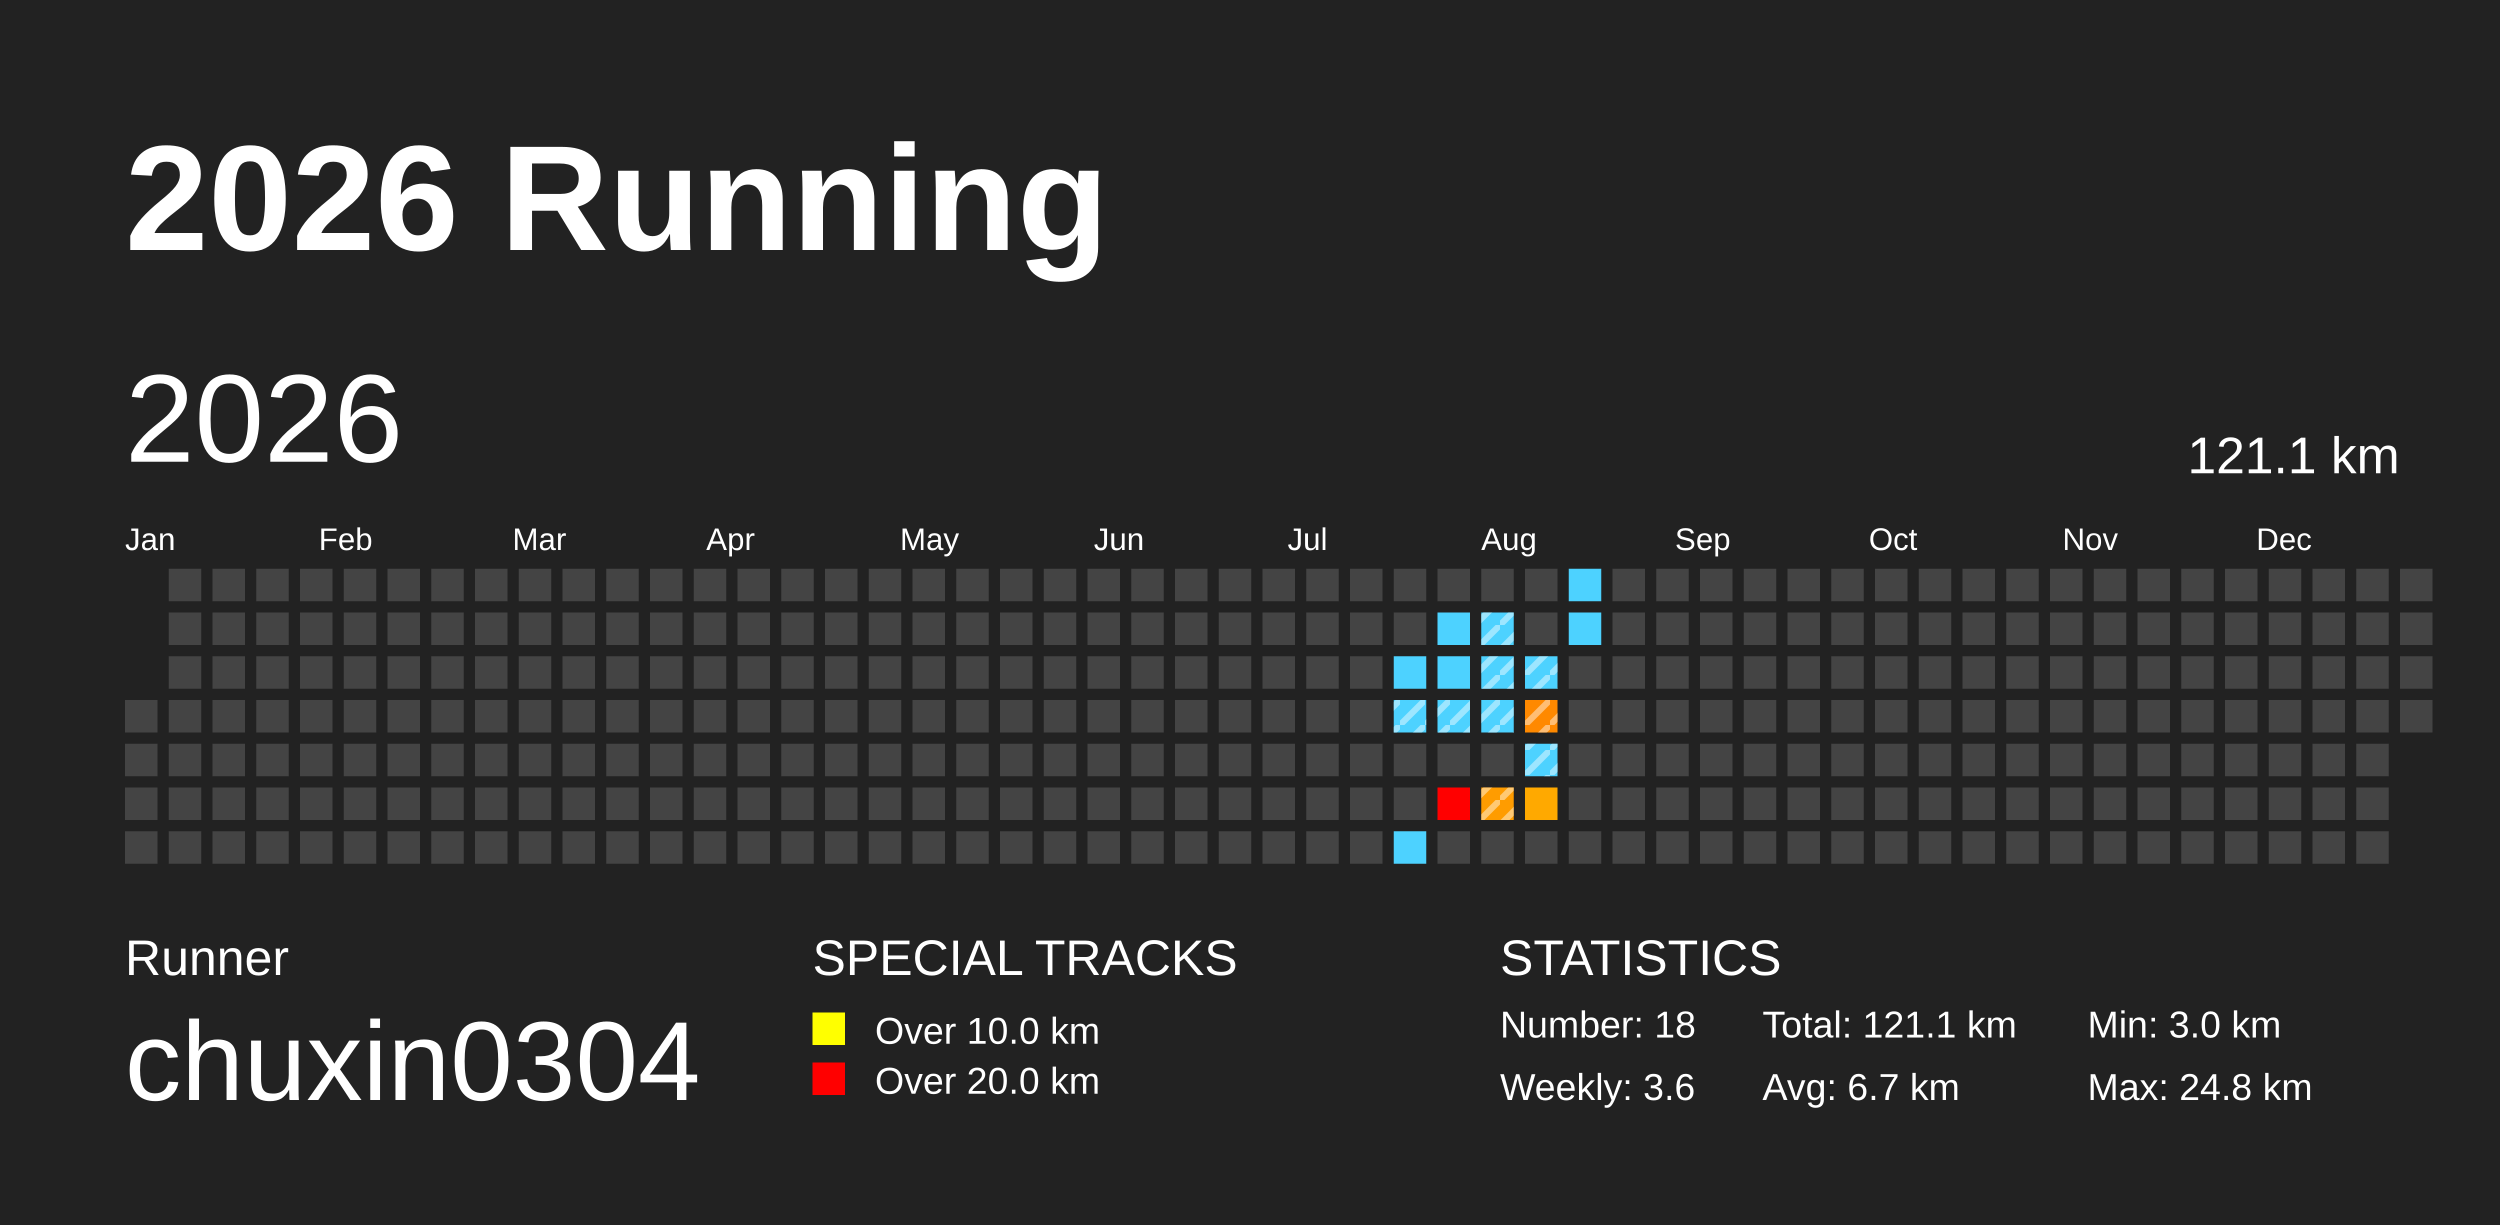
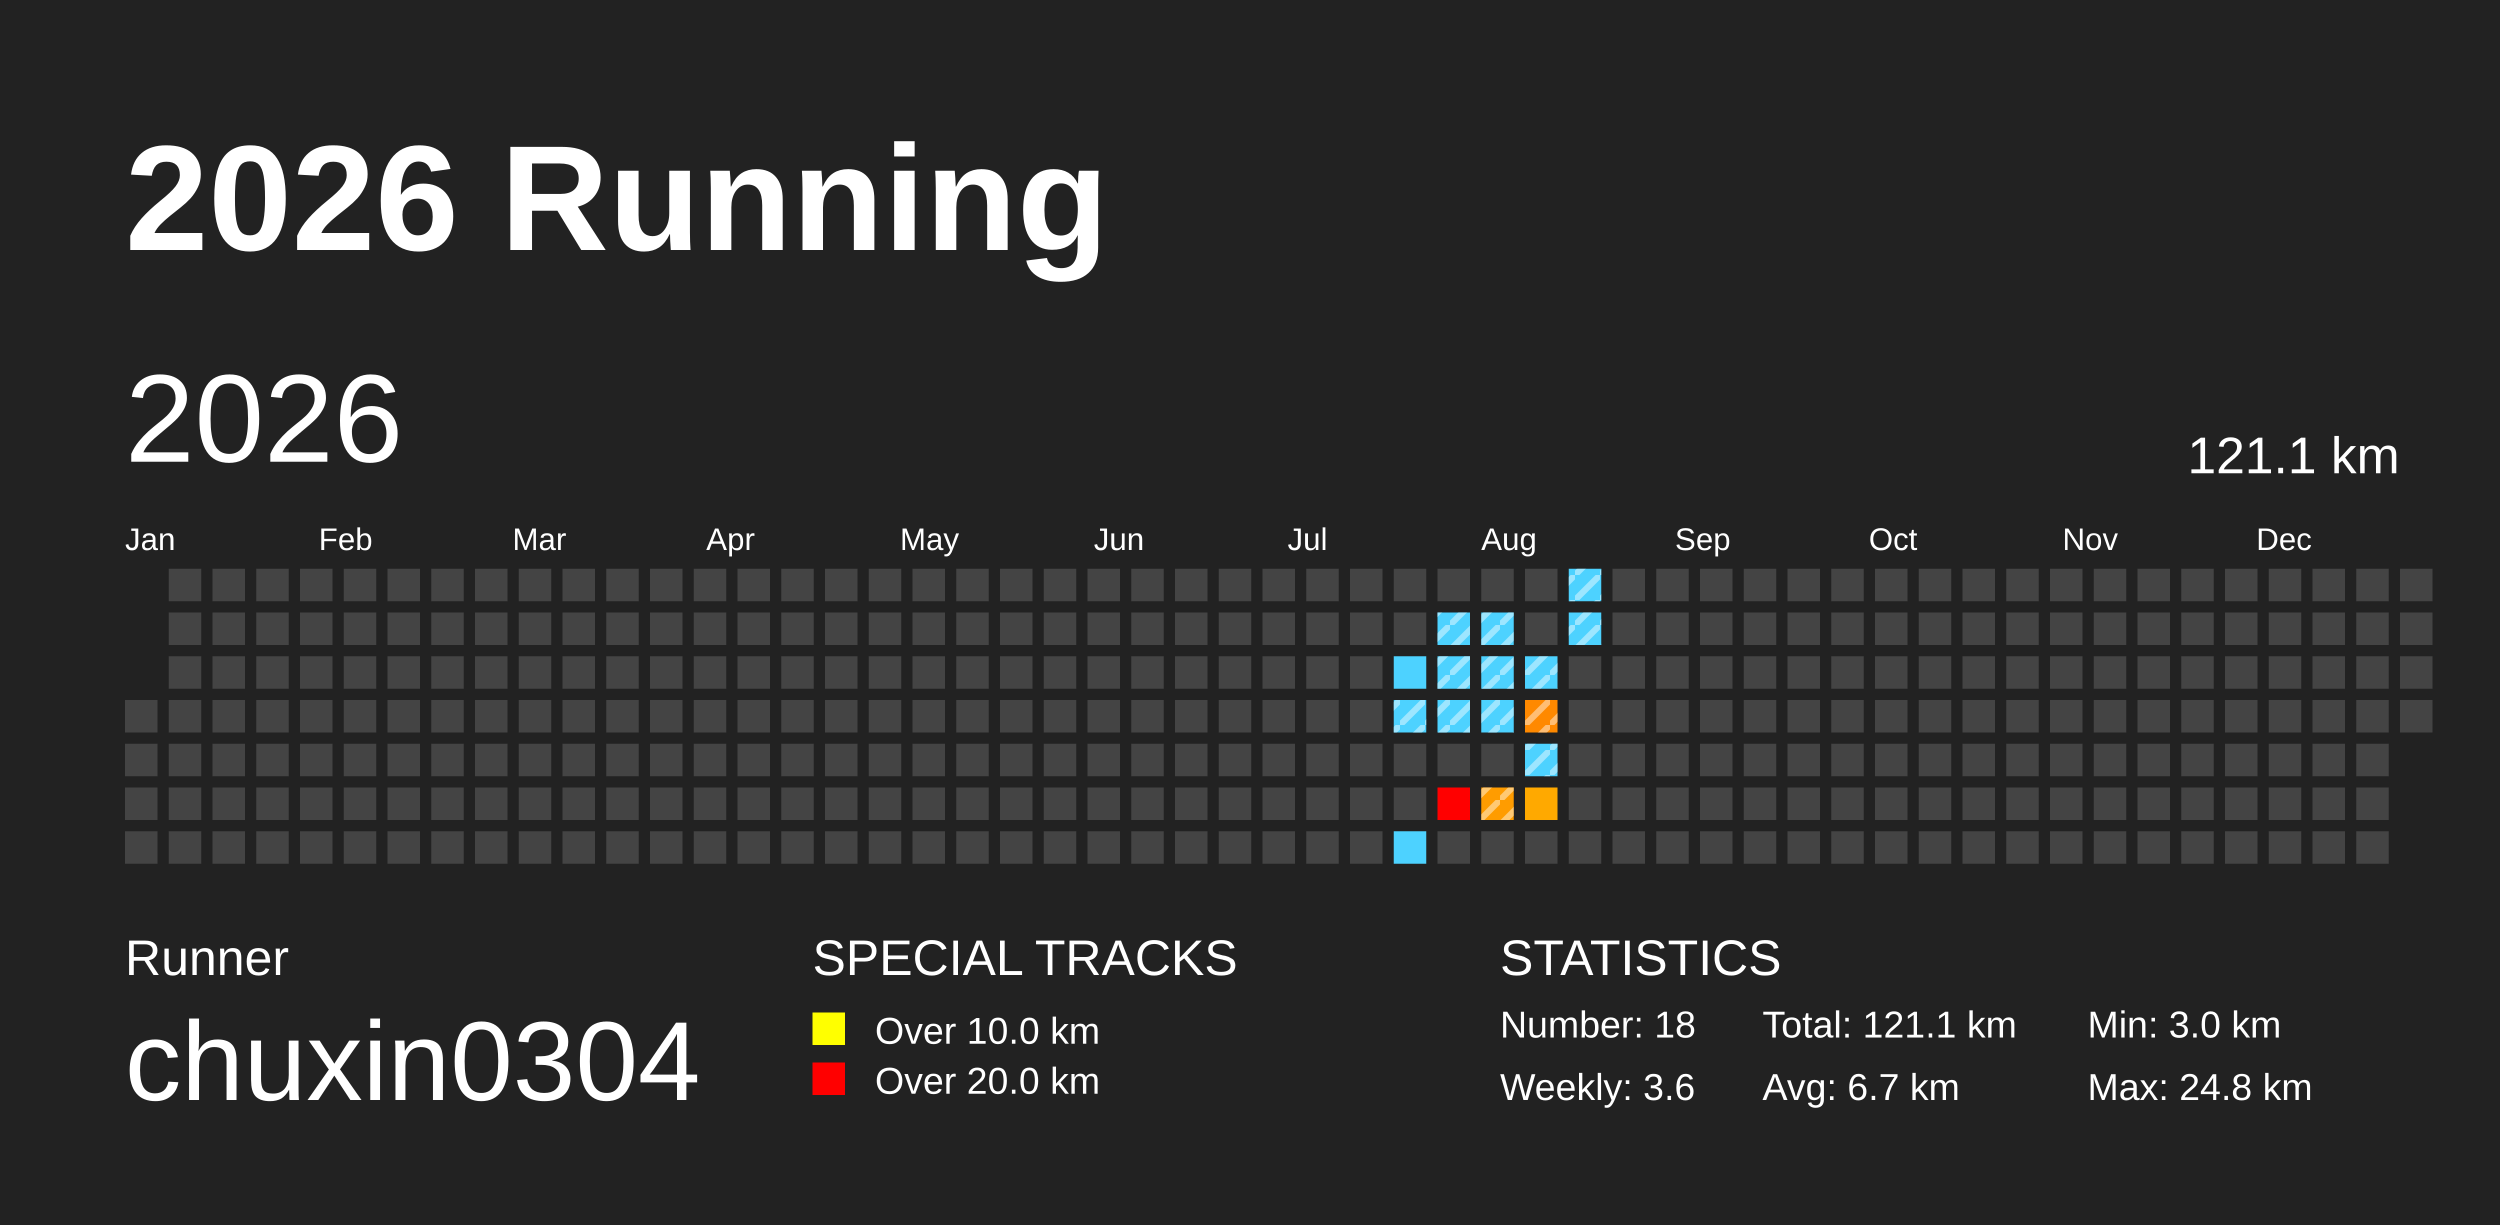
<svg xmlns="http://www.w3.org/2000/svg" baseProfile="full" height="98mm" version="1.1" viewBox="0,0,200,98" width="200mm">
  <defs>
    <pattern height="2" id="indoor-stripe" patternUnits="userSpaceOnUse" width="2">
      <line stroke="white" stroke-opacity="0.45" stroke-width="0.5" x1="0" x2="2" y1="2" y2="0" />
    </pattern>
  </defs>
  <rect fill="#222222" height="98" width="200" x="0" y="0" />
  <text fill="#FFFFFF" style="font-size:12px; font-family:Arial; font-weight:bold;" x="10" y="20">2026 Running</text>
  <text fill="#FFFFFF" style="font-size:4px; font-family:Arial" x="10" y="78">Runner</text>
  <text fill="#FFFFFF" style="font-size:9px; font-family:Arial" x="10" y="88">chuxin0304</text>
  <text fill="#FFFFFF" style="font-size:4px; font-family:Arial" x="65" y="78">SPECIAL TRACKS</text>
  <rect fill="yellow" height="2.6" width="2.6" x="65" y="81" />
  <text fill="#FFFFFF" style="font-size:3px; font-family:Arial" x="70" y="83.5">Over 10.0 km</text>
  <rect fill="red" height="2.6" width="2.6" x="65" y="85" />
  <text fill="#FFFFFF" style="font-size:3px; font-family:Arial" x="70" y="87.5">Over 20.0 km</text>
  <text fill="#FFFFFF" style="font-size:4px; font-family:Arial" x="120" y="78">STATISTICS</text>
  <text fill="#FFFFFF" style="font-size:3px; font-family:Arial" x="120" y="83">Number: 18</text>
  <text fill="#FFFFFF" style="font-size:3px; font-family:Arial" x="120" y="88">Weekly: 3.6</text>
  <text fill="#FFFFFF" style="font-size:3px; font-family:Arial" x="141" y="83">Total: 121.1 km</text>
  <text fill="#FFFFFF" style="font-size:3px; font-family:Arial" x="141" y="88">Avg: 6.7 km</text>
  <text fill="#FFFFFF" style="font-size:3px; font-family:Arial" x="167" y="83">Min: 3.0 km</text>
  <text fill="#FFFFFF" style="font-size:3px; font-family:Arial" x="167" y="88">Max: 24.8 km</text>
  <text dominant-baseline="hanging" fill="#FFFFFF" style="font-size:10.0px; font-family:Arial;" x="10" y="30">2026</text>
  <text dominant-baseline="hanging" fill="#FFFFFF" style="font-size:4.125px; font-family:Arial;" x="175" y="35">121.1 km</text>
  <text fill="#FFFFFF" style="font-size:2.5px; font-family:Arial" x="10.0" y="44">Jan</text>
  <text fill="#FFFFFF" style="font-size:2.5px; font-family:Arial" x="25.5" y="44">Feb</text>
  <text fill="#FFFFFF" style="font-size:2.5px; font-family:Arial" x="41.0" y="44">Mar</text>
  <text fill="#FFFFFF" style="font-size:2.5px; font-family:Arial" x="56.5" y="44">Apr</text>
  <text fill="#FFFFFF" style="font-size:2.5px; font-family:Arial" x="72.0" y="44">May</text>
  <text fill="#FFFFFF" style="font-size:2.5px; font-family:Arial" x="87.5" y="44">Jun</text>
  <text fill="#FFFFFF" style="font-size:2.5px; font-family:Arial" x="103.0" y="44">Jul</text>
  <text fill="#FFFFFF" style="font-size:2.5px; font-family:Arial" x="118.5" y="44">Aug</text>
  <text fill="#FFFFFF" style="font-size:2.5px; font-family:Arial" x="134.0" y="44">Sep</text>
  <text fill="#FFFFFF" style="font-size:2.5px; font-family:Arial" x="149.5" y="44">Oct</text>
  <text fill="#FFFFFF" style="font-size:2.5px; font-family:Arial" x="165.0" y="44">Nov</text>
  <text fill="#FFFFFF" style="font-size:2.5px; font-family:Arial" x="180.5" y="44">Dec</text>
  <rect fill="#444444" height="2.6" width="2.6" x="10.0" y="56.0" />
  <rect fill="#444444" height="2.6" width="2.6" x="10.0" y="59.5" />
  <rect fill="#444444" height="2.6" width="2.6" x="10.0" y="63.0" />
  <rect fill="#444444" height="2.6" width="2.6" x="10.0" y="66.5" />
  <rect fill="#444444" height="2.6" width="2.6" x="13.5" y="45.5" />
  <rect fill="#444444" height="2.6" width="2.6" x="13.5" y="49.0" />
  <rect fill="#444444" height="2.6" width="2.6" x="13.5" y="52.5" />
  <rect fill="#444444" height="2.6" width="2.6" x="13.5" y="56.0" />
  <rect fill="#444444" height="2.6" width="2.6" x="13.5" y="59.5" />
  <rect fill="#444444" height="2.6" width="2.6" x="13.5" y="63.0" />
  <rect fill="#444444" height="2.6" width="2.6" x="13.5" y="66.5" />
  <rect fill="#444444" height="2.6" width="2.6" x="17.0" y="45.5" />
  <rect fill="#444444" height="2.6" width="2.6" x="17.0" y="49.0" />
  <rect fill="#444444" height="2.6" width="2.6" x="17.0" y="52.5" />
  <rect fill="#444444" height="2.6" width="2.6" x="17.0" y="56.0" />
  <rect fill="#444444" height="2.6" width="2.6" x="17.0" y="59.5" />
  <rect fill="#444444" height="2.6" width="2.6" x="17.0" y="63.0" />
  <rect fill="#444444" height="2.6" width="2.6" x="17.0" y="66.5" />
  <rect fill="#444444" height="2.6" width="2.6" x="20.5" y="45.5" />
  <rect fill="#444444" height="2.6" width="2.6" x="20.5" y="49.0" />
  <rect fill="#444444" height="2.6" width="2.6" x="20.5" y="52.5" />
  <rect fill="#444444" height="2.6" width="2.6" x="20.5" y="56.0" />
  <rect fill="#444444" height="2.6" width="2.6" x="20.5" y="59.5" />
  <rect fill="#444444" height="2.6" width="2.6" x="20.5" y="63.0" />
  <rect fill="#444444" height="2.6" width="2.6" x="20.5" y="66.5" />
  <rect fill="#444444" height="2.6" width="2.6" x="24.0" y="45.5" />
  <rect fill="#444444" height="2.6" width="2.6" x="24.0" y="49.0" />
  <rect fill="#444444" height="2.6" width="2.6" x="24.0" y="52.5" />
  <rect fill="#444444" height="2.6" width="2.6" x="24.0" y="56.0" />
  <rect fill="#444444" height="2.6" width="2.6" x="24.0" y="59.5" />
  <rect fill="#444444" height="2.6" width="2.6" x="24.0" y="63.0" />
  <rect fill="#444444" height="2.6" width="2.6" x="24.0" y="66.5" />
  <rect fill="#444444" height="2.6" width="2.6" x="27.5" y="45.5" />
  <rect fill="#444444" height="2.6" width="2.6" x="27.5" y="49.0" />
  <rect fill="#444444" height="2.6" width="2.6" x="27.5" y="52.5" />
  <rect fill="#444444" height="2.6" width="2.6" x="27.5" y="56.0" />
  <rect fill="#444444" height="2.6" width="2.6" x="27.5" y="59.5" />
  <rect fill="#444444" height="2.6" width="2.6" x="27.5" y="63.0" />
  <rect fill="#444444" height="2.6" width="2.6" x="27.5" y="66.5" />
  <rect fill="#444444" height="2.6" width="2.6" x="31.0" y="45.5" />
  <rect fill="#444444" height="2.6" width="2.6" x="31.0" y="49.0" />
  <rect fill="#444444" height="2.6" width="2.6" x="31.0" y="52.5" />
  <rect fill="#444444" height="2.6" width="2.6" x="31.0" y="56.0" />
  <rect fill="#444444" height="2.6" width="2.6" x="31.0" y="59.5" />
  <rect fill="#444444" height="2.6" width="2.6" x="31.0" y="63.0" />
  <rect fill="#444444" height="2.6" width="2.6" x="31.0" y="66.5" />
  <rect fill="#444444" height="2.6" width="2.6" x="34.5" y="45.5" />
  <rect fill="#444444" height="2.6" width="2.6" x="34.5" y="49.0" />
  <rect fill="#444444" height="2.6" width="2.6" x="34.5" y="52.5" />
  <rect fill="#444444" height="2.6" width="2.6" x="34.5" y="56.0" />
  <rect fill="#444444" height="2.6" width="2.6" x="34.5" y="59.5" />
  <rect fill="#444444" height="2.6" width="2.6" x="34.5" y="63.0" />
  <rect fill="#444444" height="2.6" width="2.6" x="34.5" y="66.5" />
  <rect fill="#444444" height="2.6" width="2.6" x="38.0" y="45.5" />
  <rect fill="#444444" height="2.6" width="2.6" x="38.0" y="49.0" />
  <rect fill="#444444" height="2.6" width="2.6" x="38.0" y="52.5" />
  <rect fill="#444444" height="2.6" width="2.6" x="38.0" y="56.0" />
  <rect fill="#444444" height="2.6" width="2.6" x="38.0" y="59.5" />
  <rect fill="#444444" height="2.6" width="2.6" x="38.0" y="63.0" />
  <rect fill="#444444" height="2.6" width="2.6" x="38.0" y="66.5" />
  <rect fill="#444444" height="2.6" width="2.6" x="41.5" y="45.5" />
  <rect fill="#444444" height="2.6" width="2.6" x="41.5" y="49.0" />
  <rect fill="#444444" height="2.6" width="2.6" x="41.5" y="52.5" />
  <rect fill="#444444" height="2.6" width="2.6" x="41.5" y="56.0" />
  <rect fill="#444444" height="2.6" width="2.6" x="41.5" y="59.5" />
  <rect fill="#444444" height="2.6" width="2.6" x="41.5" y="63.0" />
  <rect fill="#444444" height="2.6" width="2.6" x="41.5" y="66.5" />
  <rect fill="#444444" height="2.6" width="2.6" x="45.0" y="45.5" />
  <rect fill="#444444" height="2.6" width="2.6" x="45.0" y="49.0" />
  <rect fill="#444444" height="2.6" width="2.6" x="45.0" y="52.5" />
  <rect fill="#444444" height="2.6" width="2.6" x="45.0" y="56.0" />
  <rect fill="#444444" height="2.6" width="2.6" x="45.0" y="59.5" />
  <rect fill="#444444" height="2.6" width="2.6" x="45.0" y="63.0" />
  <rect fill="#444444" height="2.6" width="2.6" x="45.0" y="66.5" />
  <rect fill="#444444" height="2.6" width="2.6" x="48.5" y="45.5" />
  <rect fill="#444444" height="2.6" width="2.6" x="48.5" y="49.0" />
  <rect fill="#444444" height="2.6" width="2.6" x="48.5" y="52.5" />
  <rect fill="#444444" height="2.6" width="2.6" x="48.5" y="56.0" />
  <rect fill="#444444" height="2.6" width="2.6" x="48.5" y="59.5" />
  <rect fill="#444444" height="2.6" width="2.6" x="48.5" y="63.0" />
  <rect fill="#444444" height="2.6" width="2.6" x="48.5" y="66.5" />
  <rect fill="#444444" height="2.6" width="2.6" x="52.0" y="45.5" />
  <rect fill="#444444" height="2.6" width="2.6" x="52.0" y="49.0" />
  <rect fill="#444444" height="2.6" width="2.6" x="52.0" y="52.5" />
  <rect fill="#444444" height="2.6" width="2.6" x="52.0" y="56.0" />
  <rect fill="#444444" height="2.6" width="2.6" x="52.0" y="59.5" />
  <rect fill="#444444" height="2.6" width="2.6" x="52.0" y="63.0" />
  <rect fill="#444444" height="2.6" width="2.6" x="52.0" y="66.5" />
  <rect fill="#444444" height="2.6" width="2.6" x="55.5" y="45.5" />
  <rect fill="#444444" height="2.6" width="2.6" x="55.5" y="49.0" />
  <rect fill="#444444" height="2.6" width="2.6" x="55.5" y="52.5" />
  <rect fill="#444444" height="2.6" width="2.6" x="55.5" y="56.0" />
  <rect fill="#444444" height="2.6" width="2.6" x="55.5" y="59.5" />
  <rect fill="#444444" height="2.6" width="2.6" x="55.5" y="63.0" />
  <rect fill="#444444" height="2.6" width="2.6" x="55.5" y="66.5" />
  <rect fill="#444444" height="2.6" width="2.6" x="59.0" y="45.5" />
  <rect fill="#444444" height="2.6" width="2.6" x="59.0" y="49.0" />
  <rect fill="#444444" height="2.6" width="2.6" x="59.0" y="52.5" />
  <rect fill="#444444" height="2.6" width="2.6" x="59.0" y="56.0" />
  <rect fill="#444444" height="2.6" width="2.6" x="59.0" y="59.5" />
  <rect fill="#444444" height="2.6" width="2.6" x="59.0" y="63.0" />
  <rect fill="#444444" height="2.6" width="2.6" x="59.0" y="66.5" />
  <rect fill="#444444" height="2.6" width="2.6" x="62.5" y="45.5" />
  <rect fill="#444444" height="2.6" width="2.6" x="62.5" y="49.0" />
  <rect fill="#444444" height="2.6" width="2.6" x="62.5" y="52.5" />
  <rect fill="#444444" height="2.6" width="2.6" x="62.5" y="56.0" />
  <rect fill="#444444" height="2.6" width="2.6" x="62.5" y="59.5" />
  <rect fill="#444444" height="2.6" width="2.6" x="62.5" y="63.0" />
  <rect fill="#444444" height="2.6" width="2.6" x="62.5" y="66.5" />
  <rect fill="#444444" height="2.6" width="2.6" x="66.0" y="45.5" />
  <rect fill="#444444" height="2.6" width="2.6" x="66.0" y="49.0" />
  <rect fill="#444444" height="2.6" width="2.6" x="66.0" y="52.5" />
  <rect fill="#444444" height="2.6" width="2.6" x="66.0" y="56.0" />
  <rect fill="#444444" height="2.6" width="2.6" x="66.0" y="59.5" />
  <rect fill="#444444" height="2.6" width="2.6" x="66.0" y="63.0" />
  <rect fill="#444444" height="2.6" width="2.6" x="66.0" y="66.5" />
  <rect fill="#444444" height="2.6" width="2.6" x="69.5" y="45.5" />
  <rect fill="#444444" height="2.6" width="2.6" x="69.5" y="49.0" />
  <rect fill="#444444" height="2.6" width="2.6" x="69.5" y="52.5" />
  <rect fill="#444444" height="2.6" width="2.6" x="69.5" y="56.0" />
  <rect fill="#444444" height="2.6" width="2.6" x="69.5" y="59.5" />
  <rect fill="#444444" height="2.6" width="2.6" x="69.5" y="63.0" />
  <rect fill="#444444" height="2.6" width="2.6" x="69.5" y="66.5" />
  <rect fill="#444444" height="2.6" width="2.6" x="73.0" y="45.5" />
  <rect fill="#444444" height="2.6" width="2.6" x="73.0" y="49.0" />
  <rect fill="#444444" height="2.6" width="2.6" x="73.0" y="52.5" />
  <rect fill="#444444" height="2.6" width="2.6" x="73.0" y="56.0" />
  <rect fill="#444444" height="2.6" width="2.6" x="73.0" y="59.5" />
  <rect fill="#444444" height="2.6" width="2.6" x="73.0" y="63.0" />
  <rect fill="#444444" height="2.6" width="2.6" x="73.0" y="66.5" />
  <rect fill="#444444" height="2.6" width="2.6" x="76.5" y="45.5" />
  <rect fill="#444444" height="2.6" width="2.6" x="76.5" y="49.0" />
  <rect fill="#444444" height="2.6" width="2.6" x="76.5" y="52.5" />
  <rect fill="#444444" height="2.6" width="2.6" x="76.5" y="56.0" />
  <rect fill="#444444" height="2.6" width="2.6" x="76.5" y="59.5" />
  <rect fill="#444444" height="2.6" width="2.6" x="76.5" y="63.0" />
  <rect fill="#444444" height="2.6" width="2.6" x="76.5" y="66.5" />
  <rect fill="#444444" height="2.6" width="2.6" x="80.0" y="45.5" />
  <rect fill="#444444" height="2.6" width="2.6" x="80.0" y="49.0" />
  <rect fill="#444444" height="2.6" width="2.6" x="80.0" y="52.5" />
  <rect fill="#444444" height="2.6" width="2.6" x="80.0" y="56.0" />
  <rect fill="#444444" height="2.6" width="2.6" x="80.0" y="59.5" />
  <rect fill="#444444" height="2.6" width="2.6" x="80.0" y="63.0" />
  <rect fill="#444444" height="2.6" width="2.6" x="80.0" y="66.5" />
  <rect fill="#444444" height="2.6" width="2.6" x="83.5" y="45.5" />
  <rect fill="#444444" height="2.6" width="2.6" x="83.5" y="49.0" />
  <rect fill="#444444" height="2.6" width="2.6" x="83.5" y="52.5" />
  <rect fill="#444444" height="2.6" width="2.6" x="83.5" y="56.0" />
  <rect fill="#444444" height="2.6" width="2.6" x="83.5" y="59.5" />
  <rect fill="#444444" height="2.6" width="2.6" x="83.5" y="63.0" />
  <rect fill="#444444" height="2.6" width="2.6" x="83.5" y="66.5" />
  <rect fill="#444444" height="2.6" width="2.6" x="87.0" y="45.5" />
  <rect fill="#444444" height="2.6" width="2.6" x="87.0" y="49.0" />
  <rect fill="#444444" height="2.6" width="2.6" x="87.0" y="52.5" />
  <rect fill="#444444" height="2.6" width="2.6" x="87.0" y="56.0" />
  <rect fill="#444444" height="2.6" width="2.6" x="87.0" y="59.5" />
  <rect fill="#444444" height="2.6" width="2.6" x="87.0" y="63.0" />
  <rect fill="#444444" height="2.6" width="2.6" x="87.0" y="66.5" />
  <rect fill="#444444" height="2.6" width="2.6" x="90.5" y="45.5" />
  <rect fill="#444444" height="2.6" width="2.6" x="90.5" y="49.0" />
  <rect fill="#444444" height="2.6" width="2.6" x="90.5" y="52.5" />
  <rect fill="#444444" height="2.6" width="2.6" x="90.5" y="56.0" />
  <rect fill="#444444" height="2.6" width="2.6" x="90.5" y="59.5" />
  <rect fill="#444444" height="2.6" width="2.6" x="90.5" y="63.0" />
  <rect fill="#444444" height="2.6" width="2.6" x="90.5" y="66.5" />
  <rect fill="#444444" height="2.6" width="2.6" x="94.0" y="45.5" />
  <rect fill="#444444" height="2.6" width="2.6" x="94.0" y="49.0" />
  <rect fill="#444444" height="2.6" width="2.6" x="94.0" y="52.5" />
  <rect fill="#444444" height="2.6" width="2.6" x="94.0" y="56.0" />
  <rect fill="#444444" height="2.6" width="2.6" x="94.0" y="59.5" />
  <rect fill="#444444" height="2.6" width="2.6" x="94.0" y="63.0" />
  <rect fill="#444444" height="2.6" width="2.6" x="94.0" y="66.5" />
  <rect fill="#444444" height="2.6" width="2.6" x="97.5" y="45.5" />
  <rect fill="#444444" height="2.6" width="2.6" x="97.5" y="49.0" />
  <rect fill="#444444" height="2.6" width="2.6" x="97.5" y="52.5" />
  <rect fill="#444444" height="2.6" width="2.6" x="97.5" y="56.0" />
  <rect fill="#444444" height="2.6" width="2.6" x="97.5" y="59.5" />
  <rect fill="#444444" height="2.6" width="2.6" x="97.5" y="63.0" />
  <rect fill="#444444" height="2.6" width="2.6" x="97.5" y="66.5" />
  <rect fill="#444444" height="2.6" width="2.6" x="101.0" y="45.5" />
  <rect fill="#444444" height="2.6" width="2.6" x="101.0" y="49.0" />
  <rect fill="#444444" height="2.6" width="2.6" x="101.0" y="52.5" />
  <rect fill="#444444" height="2.6" width="2.6" x="101.0" y="56.0" />
  <rect fill="#444444" height="2.6" width="2.6" x="101.0" y="59.5" />
  <rect fill="#444444" height="2.6" width="2.6" x="101.0" y="63.0" />
  <rect fill="#444444" height="2.6" width="2.6" x="101.0" y="66.5" />
  <rect fill="#444444" height="2.6" width="2.6" x="104.5" y="45.5" />
  <rect fill="#444444" height="2.6" width="2.6" x="104.5" y="49.0" />
  <rect fill="#444444" height="2.6" width="2.6" x="104.5" y="52.5" />
  <rect fill="#444444" height="2.6" width="2.6" x="104.5" y="56.0" />
  <rect fill="#444444" height="2.6" width="2.6" x="104.5" y="59.5" />
  <rect fill="#444444" height="2.6" width="2.6" x="104.5" y="63.0" />
  <rect fill="#444444" height="2.6" width="2.6" x="104.5" y="66.5" />
  <rect fill="#444444" height="2.6" width="2.6" x="108.0" y="45.5" />
  <rect fill="#444444" height="2.6" width="2.6" x="108.0" y="49.0" />
  <rect fill="#444444" height="2.6" width="2.6" x="108.0" y="52.5" />
  <rect fill="#444444" height="2.6" width="2.6" x="108.0" y="56.0" />
  <rect fill="#444444" height="2.6" width="2.6" x="108.0" y="59.5" />
  <rect fill="#444444" height="2.6" width="2.6" x="108.0" y="63.0" />
  <rect fill="#444444" height="2.6" width="2.6" x="108.0" y="66.5" />
  <rect fill="#444444" height="2.6" width="2.6" x="111.5" y="45.5" />
  <rect fill="#444444" height="2.6" width="2.6" x="111.5" y="49.0" />
  <rect fill="#4dd2ff" height="2.6" width="2.6" x="111.5" y="52.5" />
  <rect fill="#4dd2ff" height="2.6" width="2.6" x="111.5" y="56.0" />
  <rect fill="url(#indoor-stripe)" height="2.6" style="pointer-events: none;" width="2.6" x="111.5" y="56.0" />
  <rect fill="#444444" height="2.6" width="2.6" x="111.5" y="59.5" />
  <rect fill="#444444" height="2.6" width="2.6" x="111.5" y="63.0" />
  <rect fill="#4dd2ff" height="2.6" width="2.6" x="111.5" y="66.5" />
  <rect fill="#444444" height="2.6" width="2.6" x="115.0" y="45.5" />
  <rect fill="#4dd2ff" height="2.6" width="2.6" x="115.0" y="49.0" />
+   <rect fill="url(#indoor-stripe)" height="2.6" style="pointer-events: none;" width="2.6" x="115.0" y="49.0" />
  <rect fill="#4dd2ff" height="2.6" width="2.6" x="115.0" y="52.5" />
+   <rect fill="url(#indoor-stripe)" height="2.6" style="pointer-events: none;" width="2.6" x="115.0" y="52.5" />
  <rect fill="#4dd2ff" height="2.6" width="2.6" x="115.0" y="56.0" />
  <rect fill="url(#indoor-stripe)" height="2.6" style="pointer-events: none;" width="2.6" x="115.0" y="56.0" />
  <rect fill="#444444" height="2.6" width="2.6" x="115.0" y="59.5" />
  <rect fill="red" height="2.6" width="2.6" x="115.0" y="63.0" />
  <rect fill="#444444" height="2.6" width="2.6" x="115.0" y="66.5" />
  <rect fill="#444444" height="2.6" width="2.6" x="118.5" y="45.5" />
  <rect fill="#4dd2ff" height="2.6" width="2.6" x="118.5" y="49.0" />
  <rect fill="url(#indoor-stripe)" height="2.6" style="pointer-events: none;" width="2.6" x="118.5" y="49.0" />
  <rect fill="#4dd2ff" height="2.6" width="2.6" x="118.5" y="52.5" />
  <rect fill="url(#indoor-stripe)" height="2.6" style="pointer-events: none;" width="2.6" x="118.5" y="52.5" />
  <rect fill="#4dd2ff" height="2.6" width="2.6" x="118.5" y="56.0" />
  <rect fill="url(#indoor-stripe)" height="2.6" style="pointer-events: none;" width="2.6" x="118.5" y="56.0" />
  <rect fill="#444444" height="2.6" width="2.6" x="118.5" y="59.5" />
  <rect fill="#ff9c00" height="2.6" width="2.6" x="118.5" y="63.0" />
  <rect fill="url(#indoor-stripe)" height="2.6" style="pointer-events: none;" width="2.6" x="118.5" y="63.0" />
  <rect fill="#444444" height="2.6" width="2.6" x="118.5" y="66.5" />
  <rect fill="#444444" height="2.6" width="2.6" x="122.0" y="45.5" />
  <rect fill="#444444" height="2.6" width="2.6" x="122.0" y="49.0" />
  <rect fill="#4dd2ff" height="2.6" width="2.6" x="122.0" y="52.5" />
  <rect fill="url(#indoor-stripe)" height="2.6" style="pointer-events: none;" width="2.6" x="122.0" y="52.5" />
  <rect fill="#ff8900" height="2.6" width="2.6" x="122.0" y="56.0" />
  <rect fill="url(#indoor-stripe)" height="2.6" style="pointer-events: none;" width="2.6" x="122.0" y="56.0" />
  <rect fill="#4dd2ff" height="2.6" width="2.6" x="122.0" y="59.5" />
  <rect fill="url(#indoor-stripe)" height="2.6" style="pointer-events: none;" width="2.6" x="122.0" y="59.5" />
  <rect fill="#ffa900" height="2.6" width="2.6" x="122.0" y="63.0" />
  <rect fill="#444444" height="2.6" width="2.6" x="122.0" y="66.5" />
  <rect fill="#4dd2ff" height="2.6" width="2.6" x="125.5" y="45.5" />
+   <rect fill="url(#indoor-stripe)" height="2.6" style="pointer-events: none;" width="2.6" x="125.5" y="45.5" />
  <rect fill="#4dd2ff" height="2.6" width="2.6" x="125.5" y="49.0" />
+   <rect fill="url(#indoor-stripe)" height="2.6" style="pointer-events: none;" width="2.6" x="125.5" y="49.0" />
  <rect fill="#444444" height="2.6" width="2.6" x="125.5" y="52.5" />
  <rect fill="#444444" height="2.6" width="2.6" x="125.5" y="56.0" />
  <rect fill="#444444" height="2.6" width="2.6" x="125.5" y="59.5" />
  <rect fill="#444444" height="2.6" width="2.6" x="125.5" y="63.0" />
  <rect fill="#444444" height="2.6" width="2.6" x="125.5" y="66.5" />
  <rect fill="#444444" height="2.6" width="2.6" x="129.0" y="45.5" />
  <rect fill="#444444" height="2.6" width="2.6" x="129.0" y="49.0" />
  <rect fill="#444444" height="2.6" width="2.6" x="129.0" y="52.5" />
  <rect fill="#444444" height="2.6" width="2.6" x="129.0" y="56.0" />
  <rect fill="#444444" height="2.6" width="2.6" x="129.0" y="59.5" />
  <rect fill="#444444" height="2.6" width="2.6" x="129.0" y="63.0" />
  <rect fill="#444444" height="2.6" width="2.6" x="129.0" y="66.5" />
  <rect fill="#444444" height="2.6" width="2.6" x="132.5" y="45.5" />
  <rect fill="#444444" height="2.6" width="2.6" x="132.5" y="49.0" />
  <rect fill="#444444" height="2.6" width="2.6" x="132.5" y="52.5" />
  <rect fill="#444444" height="2.6" width="2.6" x="132.5" y="56.0" />
  <rect fill="#444444" height="2.6" width="2.6" x="132.5" y="59.5" />
  <rect fill="#444444" height="2.6" width="2.6" x="132.5" y="63.0" />
  <rect fill="#444444" height="2.6" width="2.6" x="132.5" y="66.5" />
  <rect fill="#444444" height="2.6" width="2.6" x="136.0" y="45.5" />
  <rect fill="#444444" height="2.6" width="2.6" x="136.0" y="49.0" />
  <rect fill="#444444" height="2.6" width="2.6" x="136.0" y="52.5" />
  <rect fill="#444444" height="2.6" width="2.6" x="136.0" y="56.0" />
  <rect fill="#444444" height="2.6" width="2.6" x="136.0" y="59.5" />
  <rect fill="#444444" height="2.6" width="2.6" x="136.0" y="63.0" />
  <rect fill="#444444" height="2.6" width="2.6" x="136.0" y="66.5" />
  <rect fill="#444444" height="2.6" width="2.6" x="139.5" y="45.5" />
  <rect fill="#444444" height="2.6" width="2.6" x="139.5" y="49.0" />
  <rect fill="#444444" height="2.6" width="2.6" x="139.5" y="52.5" />
  <rect fill="#444444" height="2.6" width="2.6" x="139.5" y="56.0" />
  <rect fill="#444444" height="2.6" width="2.6" x="139.5" y="59.5" />
  <rect fill="#444444" height="2.6" width="2.6" x="139.5" y="63.0" />
  <rect fill="#444444" height="2.6" width="2.6" x="139.5" y="66.5" />
  <rect fill="#444444" height="2.6" width="2.6" x="143.0" y="45.5" />
  <rect fill="#444444" height="2.6" width="2.6" x="143.0" y="49.0" />
  <rect fill="#444444" height="2.6" width="2.6" x="143.0" y="52.5" />
  <rect fill="#444444" height="2.6" width="2.6" x="143.0" y="56.0" />
  <rect fill="#444444" height="2.6" width="2.6" x="143.0" y="59.5" />
  <rect fill="#444444" height="2.6" width="2.6" x="143.0" y="63.0" />
  <rect fill="#444444" height="2.6" width="2.6" x="143.0" y="66.5" />
  <rect fill="#444444" height="2.6" width="2.6" x="146.5" y="45.5" />
  <rect fill="#444444" height="2.6" width="2.6" x="146.5" y="49.0" />
  <rect fill="#444444" height="2.6" width="2.6" x="146.5" y="52.5" />
  <rect fill="#444444" height="2.6" width="2.6" x="146.5" y="56.0" />
  <rect fill="#444444" height="2.6" width="2.6" x="146.5" y="59.5" />
  <rect fill="#444444" height="2.6" width="2.6" x="146.5" y="63.0" />
  <rect fill="#444444" height="2.6" width="2.6" x="146.5" y="66.5" />
  <rect fill="#444444" height="2.6" width="2.6" x="150.0" y="45.5" />
  <rect fill="#444444" height="2.6" width="2.6" x="150.0" y="49.0" />
  <rect fill="#444444" height="2.6" width="2.6" x="150.0" y="52.5" />
  <rect fill="#444444" height="2.6" width="2.6" x="150.0" y="56.0" />
  <rect fill="#444444" height="2.6" width="2.6" x="150.0" y="59.5" />
  <rect fill="#444444" height="2.6" width="2.6" x="150.0" y="63.0" />
  <rect fill="#444444" height="2.6" width="2.6" x="150.0" y="66.5" />
  <rect fill="#444444" height="2.6" width="2.6" x="153.5" y="45.5" />
  <rect fill="#444444" height="2.6" width="2.6" x="153.5" y="49.0" />
  <rect fill="#444444" height="2.6" width="2.6" x="153.5" y="52.5" />
  <rect fill="#444444" height="2.6" width="2.6" x="153.5" y="56.0" />
  <rect fill="#444444" height="2.6" width="2.6" x="153.5" y="59.5" />
  <rect fill="#444444" height="2.6" width="2.6" x="153.5" y="63.0" />
  <rect fill="#444444" height="2.6" width="2.6" x="153.5" y="66.5" />
  <rect fill="#444444" height="2.6" width="2.6" x="157.0" y="45.5" />
  <rect fill="#444444" height="2.6" width="2.6" x="157.0" y="49.0" />
  <rect fill="#444444" height="2.6" width="2.6" x="157.0" y="52.5" />
  <rect fill="#444444" height="2.6" width="2.6" x="157.0" y="56.0" />
  <rect fill="#444444" height="2.6" width="2.6" x="157.0" y="59.5" />
  <rect fill="#444444" height="2.6" width="2.6" x="157.0" y="63.0" />
  <rect fill="#444444" height="2.6" width="2.6" x="157.0" y="66.5" />
  <rect fill="#444444" height="2.6" width="2.6" x="160.5" y="45.5" />
  <rect fill="#444444" height="2.6" width="2.6" x="160.5" y="49.0" />
  <rect fill="#444444" height="2.6" width="2.6" x="160.5" y="52.5" />
  <rect fill="#444444" height="2.6" width="2.6" x="160.5" y="56.0" />
  <rect fill="#444444" height="2.6" width="2.6" x="160.5" y="59.5" />
  <rect fill="#444444" height="2.6" width="2.6" x="160.5" y="63.0" />
  <rect fill="#444444" height="2.6" width="2.6" x="160.5" y="66.5" />
  <rect fill="#444444" height="2.6" width="2.6" x="164.0" y="45.5" />
  <rect fill="#444444" height="2.6" width="2.6" x="164.0" y="49.0" />
  <rect fill="#444444" height="2.6" width="2.6" x="164.0" y="52.5" />
  <rect fill="#444444" height="2.6" width="2.6" x="164.0" y="56.0" />
  <rect fill="#444444" height="2.6" width="2.6" x="164.0" y="59.5" />
  <rect fill="#444444" height="2.6" width="2.6" x="164.0" y="63.0" />
  <rect fill="#444444" height="2.6" width="2.6" x="164.0" y="66.5" />
  <rect fill="#444444" height="2.6" width="2.6" x="167.5" y="45.5" />
  <rect fill="#444444" height="2.6" width="2.6" x="167.5" y="49.0" />
  <rect fill="#444444" height="2.6" width="2.6" x="167.5" y="52.5" />
  <rect fill="#444444" height="2.6" width="2.6" x="167.5" y="56.0" />
  <rect fill="#444444" height="2.6" width="2.6" x="167.5" y="59.5" />
  <rect fill="#444444" height="2.6" width="2.6" x="167.5" y="63.0" />
  <rect fill="#444444" height="2.6" width="2.6" x="167.5" y="66.5" />
  <rect fill="#444444" height="2.6" width="2.6" x="171.0" y="45.5" />
  <rect fill="#444444" height="2.6" width="2.6" x="171.0" y="49.0" />
  <rect fill="#444444" height="2.6" width="2.6" x="171.0" y="52.5" />
  <rect fill="#444444" height="2.6" width="2.6" x="171.0" y="56.0" />
  <rect fill="#444444" height="2.6" width="2.6" x="171.0" y="59.5" />
  <rect fill="#444444" height="2.6" width="2.6" x="171.0" y="63.0" />
  <rect fill="#444444" height="2.6" width="2.6" x="171.0" y="66.5" />
  <rect fill="#444444" height="2.6" width="2.6" x="174.5" y="45.5" />
  <rect fill="#444444" height="2.6" width="2.6" x="174.5" y="49.0" />
  <rect fill="#444444" height="2.6" width="2.6" x="174.5" y="52.5" />
  <rect fill="#444444" height="2.6" width="2.6" x="174.5" y="56.0" />
  <rect fill="#444444" height="2.6" width="2.6" x="174.5" y="59.5" />
  <rect fill="#444444" height="2.6" width="2.6" x="174.5" y="63.0" />
  <rect fill="#444444" height="2.6" width="2.6" x="174.5" y="66.5" />
  <rect fill="#444444" height="2.6" width="2.6" x="178.0" y="45.5" />
  <rect fill="#444444" height="2.6" width="2.6" x="178.0" y="49.0" />
  <rect fill="#444444" height="2.6" width="2.6" x="178.0" y="52.5" />
  <rect fill="#444444" height="2.6" width="2.6" x="178.0" y="56.0" />
  <rect fill="#444444" height="2.6" width="2.6" x="178.0" y="59.5" />
  <rect fill="#444444" height="2.6" width="2.6" x="178.0" y="63.0" />
  <rect fill="#444444" height="2.6" width="2.6" x="178.0" y="66.5" />
  <rect fill="#444444" height="2.6" width="2.6" x="181.5" y="45.5" />
  <rect fill="#444444" height="2.6" width="2.6" x="181.5" y="49.0" />
  <rect fill="#444444" height="2.6" width="2.6" x="181.5" y="52.5" />
  <rect fill="#444444" height="2.6" width="2.6" x="181.5" y="56.0" />
  <rect fill="#444444" height="2.6" width="2.6" x="181.5" y="59.5" />
  <rect fill="#444444" height="2.6" width="2.6" x="181.5" y="63.0" />
  <rect fill="#444444" height="2.6" width="2.6" x="181.5" y="66.5" />
  <rect fill="#444444" height="2.6" width="2.6" x="185.0" y="45.5" />
  <rect fill="#444444" height="2.6" width="2.6" x="185.0" y="49.0" />
  <rect fill="#444444" height="2.6" width="2.6" x="185.0" y="52.5" />
  <rect fill="#444444" height="2.6" width="2.6" x="185.0" y="56.0" />
  <rect fill="#444444" height="2.6" width="2.6" x="185.0" y="59.5" />
  <rect fill="#444444" height="2.6" width="2.6" x="185.0" y="63.0" />
  <rect fill="#444444" height="2.6" width="2.6" x="185.0" y="66.5" />
  <rect fill="#444444" height="2.6" width="2.6" x="188.5" y="45.5" />
  <rect fill="#444444" height="2.6" width="2.6" x="188.5" y="49.0" />
  <rect fill="#444444" height="2.6" width="2.6" x="188.5" y="52.5" />
  <rect fill="#444444" height="2.6" width="2.6" x="188.5" y="56.0" />
  <rect fill="#444444" height="2.6" width="2.6" x="188.5" y="59.5" />
  <rect fill="#444444" height="2.6" width="2.6" x="188.5" y="63.0" />
  <rect fill="#444444" height="2.6" width="2.6" x="188.5" y="66.5" />
  <rect fill="#444444" height="2.6" width="2.6" x="192.0" y="45.5" />
  <rect fill="#444444" height="2.6" width="2.6" x="192.0" y="49.0" />
  <rect fill="#444444" height="2.6" width="2.6" x="192.0" y="52.5" />
  <rect fill="#444444" height="2.6" width="2.6" x="192.0" y="56.0" />
</svg>
